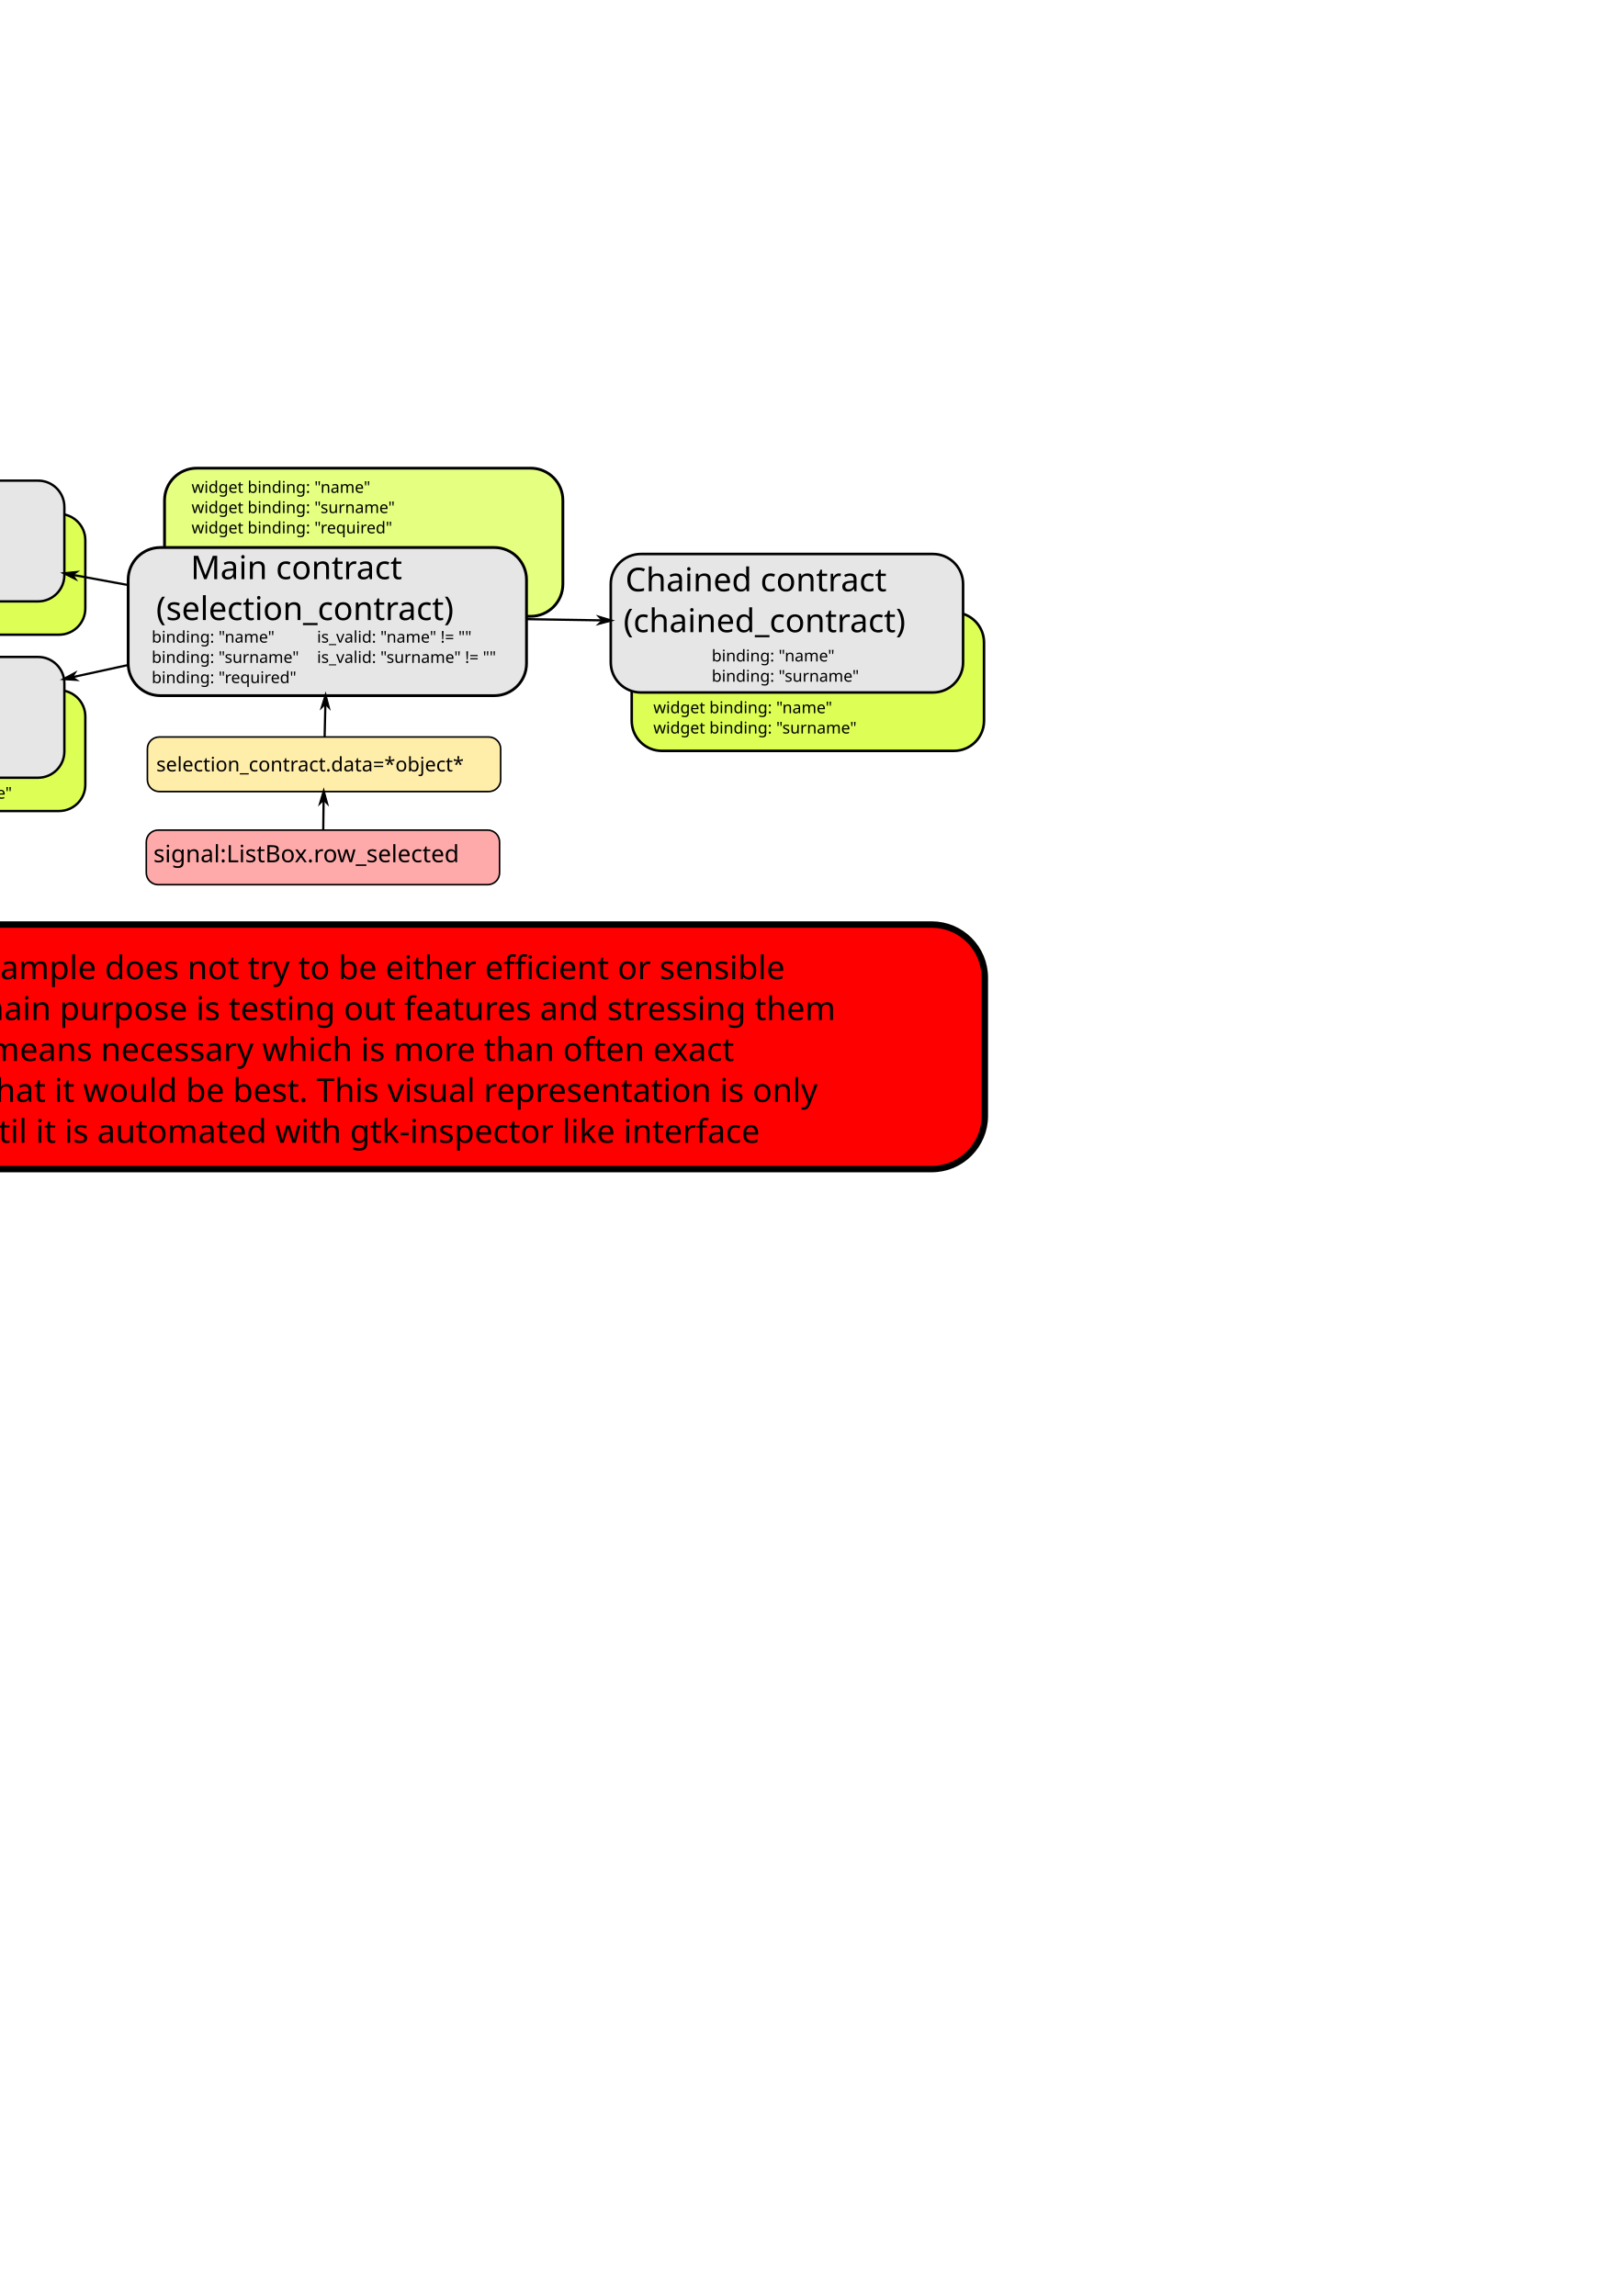
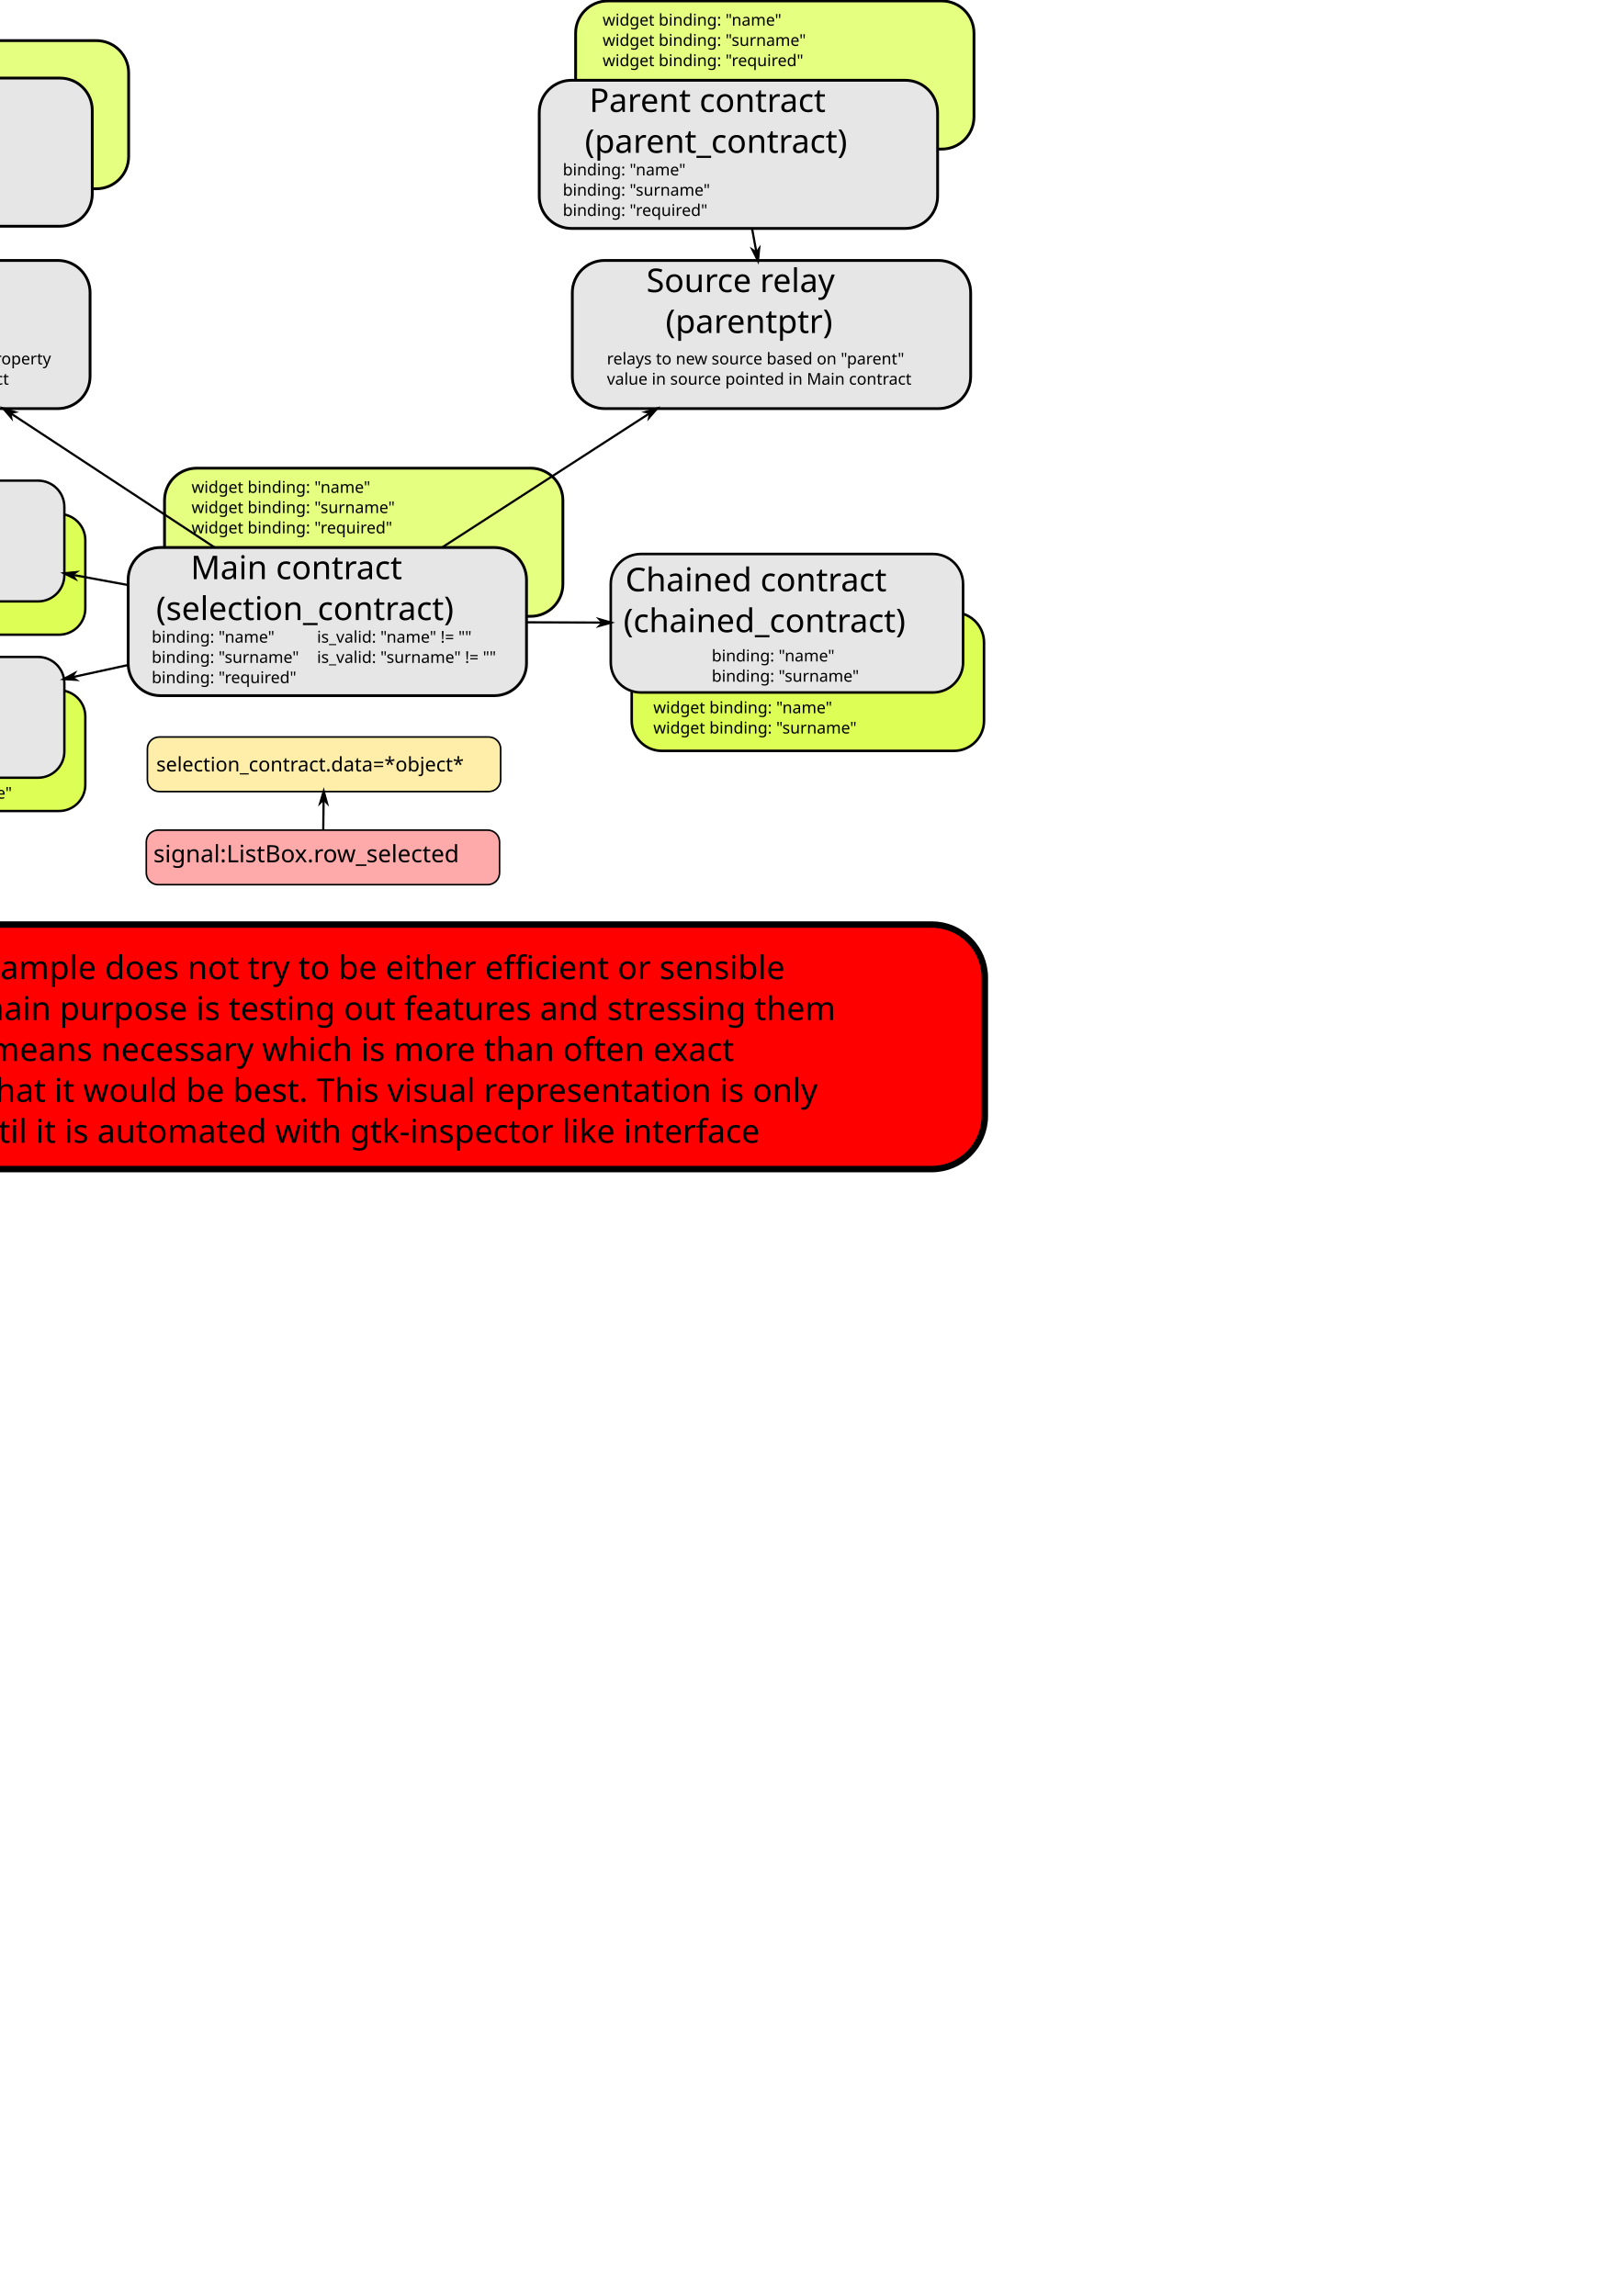
<svg xmlns="http://www.w3.org/2000/svg" width="210mm" height="297mm" viewBox="0 0 744.094 1052.362" id="svg2" version="1.1">
  <defs id="defs4">
+     <marker orient="auto" refY="0.0" refX="0.0" id="marker5590" style="overflow:visible;">
+       <path id="path5592" d="M 0.0,0.0 L 5.0,-5.0 L -12.5,0.0 L 5.0,5.0 L 0.0,0.0 z " style="fill-rule:evenodd;stroke:#000000;stroke-width:1pt;stroke-opacity:1;fill:#000000;fill-opacity:1" transform="scale(0.4) rotate(180) translate(10,0)" />
+     </marker>
+     <marker orient="auto" refY="0.0" refX="0.0" id="marker5514" style="overflow:visible;">
+       <path id="path5516" d="M 0.0,0.0 L 5.0,-5.0 L -12.5,0.0 L 5.0,5.0 L 0.0,0.0 z " style="fill-rule:evenodd;stroke:#000000;stroke-width:1pt;stroke-opacity:1;fill:#000000;fill-opacity:1" transform="scale(0.4) rotate(180) translate(10,0)" />
+     </marker>
+     <marker orient="auto" refY="0.0" refX="0.0" id="marker5444" style="overflow:visible;">
+       <path id="path5446" d="M 0.0,0.0 L 5.0,-5.0 L -12.5,0.0 L 5.0,5.0 L 0.0,0.0 z " style="fill-rule:evenodd;stroke:#000000;stroke-width:1pt;stroke-opacity:1;fill:#000000;fill-opacity:1" transform="scale(0.4) rotate(180) translate(10,0)" />
+     </marker>
+     <marker orient="auto" refY="0.0" refX="0.0" id="marker5380" style="overflow:visible;">
+       <path id="path5382" d="M 0.0,0.0 L 5.0,-5.0 L -12.5,0.0 L 5.0,5.0 L 0.0,0.0 z " style="fill-rule:evenodd;stroke:#000000;stroke-width:1pt;stroke-opacity:1;fill:#000000;fill-opacity:1" transform="scale(0.4) rotate(180) translate(10,0)" />
+     </marker>
+     <marker orient="auto" refY="0.0" refX="0.0" id="marker5322" style="overflow:visible;">
+       <path id="path5324" d="M 0.0,0.0 L 5.0,-5.0 L -12.5,0.0 L 5.0,5.0 L 0.0,0.0 z " style="fill-rule:evenodd;stroke:#000000;stroke-width:1pt;stroke-opacity:1;fill:#000000;fill-opacity:1" transform="scale(0.4) rotate(180) translate(10,0)" />
+     </marker>
+     <marker orient="auto" refY="0.0" refX="0.0" id="marker5270" style="overflow:visible;">
+       <path id="path5272" d="M 0.0,0.0 L 5.0,-5.0 L -12.5,0.0 L 5.0,5.0 L 0.0,0.0 z " style="fill-rule:evenodd;stroke:#000000;stroke-width:1pt;stroke-opacity:1;fill:#000000;fill-opacity:1" transform="scale(0.4) rotate(180) translate(10,0)" />
+     </marker>
+     <marker orient="auto" refY="0.0" refX="0.0" id="Arrow1Mend" style="overflow:visible;">
+       <path id="path4183" d="M 0.0,0.0 L 5.0,-5.0 L -12.5,0.0 L 5.0,5.0 L 0.0,0.0 z " style="fill-rule:evenodd;stroke:#000000;stroke-width:1.0pt;" transform="scale(0.4) rotate(180) translate(10,0)" />
+     </marker>
    <marker style="overflow:visible;" id="marker4858" refX="0.0" refY="0.0" orient="auto">
      <path transform="scale(0.4) rotate(180) translate(10,0)" style="fill-rule:evenodd;stroke:#000000;stroke-width:1pt;stroke-opacity:1;fill:#000000;fill-opacity:1" d="M 0.0,0.0 L 5.0,-5.0 L -12.5,0.0 L 5.0,5.0 L 0.0,0.0 z " id="path4860" />
    </marker>
    <marker style="overflow:visible;" id="marker4818" refX="0.0" refY="0.0" orient="auto">
      <path transform="scale(0.4) rotate(180) translate(10,0)" style="fill-rule:evenodd;stroke:#000000;stroke-width:1pt;stroke-opacity:1;fill:#000000;fill-opacity:1" d="M 0.0,0.0 L 5.0,-5.0 L -12.5,0.0 L 5.0,5.0 L 0.0,0.0 z " id="path4820" />
    </marker>
    <marker style="overflow:visible;" id="marker4784" refX="0.0" refY="0.0" orient="auto">
      <path transform="scale(0.4) rotate(180) translate(10,0)" style="fill-rule:evenodd;stroke:#000000;stroke-width:1pt;stroke-opacity:1;fill:#000000;fill-opacity:1" d="M 0.0,0.0 L 5.0,-5.0 L -12.5,0.0 L 5.0,5.0 L 0.0,0.0 z " id="path4786" />
    </marker>
    <marker style="overflow:visible;" id="marker4756" refX="0.0" refY="0.0" orient="auto">
      <path transform="scale(0.4) rotate(180) translate(10,0)" style="fill-rule:evenodd;stroke:#000000;stroke-width:1pt;stroke-opacity:1;fill:#000000;fill-opacity:1" d="M 0.0,0.0 L 5.0,-5.0 L -12.5,0.0 L 5.0,5.0 L 0.0,0.0 z " id="path4758" />
    </marker>
-     <marker orient="auto" refY="0.0" refX="0.0" id="Arrow1Mend" style="overflow:visible;">
-       <path id="path4183" d="M 0.0,0.0 L 5.0,-5.0 L -12.5,0.0 L 5.0,5.0 L 0.0,0.0 z " style="fill-rule:evenodd;stroke:#000000;stroke-width:1pt;stroke-opacity:1;fill:#000000;fill-opacity:1" transform="scale(0.4) rotate(180) translate(10,0)" />
-     </marker>
    <marker orient="auto" refY="0.0" refX="0.0" id="Arrow1Lend" style="overflow:visible;">
      <path id="path4177" d="M 0.0,0.0 L 5.0,-5.0 L -12.5,0.0 L 5.0,5.0 L 0.0,0.0 z " style="fill-rule:evenodd;stroke:#000000;stroke-width:1pt;stroke-opacity:1;fill:#000000;fill-opacity:1" transform="scale(0.8) rotate(180) translate(12.5,0)" />
    </marker>
  </defs>
+   <g id="layer3">
+     <rect ry="14.761" style="display:inline;fill:#e5ff80;stroke:#000000;stroke-width:1.285;stroke-opacity:1" y="214.583" x="75.399" height="67.901" width="182.553" id="rect4584" />
+     <rect ry="13.798" style="display:inline;fill:#ddff55;stroke:#000000;stroke-width:1.168;stroke-opacity:1" y="280.69" x="289.493" height="63.471" width="161.456" id="rect4576" />
+     <rect ry="12.034" style="display:inline;fill:#ddff55;stroke:#000000;stroke-width:1.091;stroke-opacity:1" y="316.371" x="-122.431" height="55.355" width="161.529" id="rect4576-6" />
+     <rect id="rect4694" width="161.529" height="55.355" x="-122.431" y="235.559" style="display:inline;fill:#ddff55;stroke:#000000;stroke-width:1.091;stroke-opacity:1" ry="12.034" />
+     <rect id="rect4995" width="182.553" height="67.901" x="-123.601" y="18.613" style="display:inline;fill:#e5ff80;stroke:#000000;stroke-width:1.285;stroke-opacity:1" ry="14.761" />
+     <rect id="rect5032" width="182.553" height="67.901" x="263.792" y="0.431" style="display:inline;fill:#e5ff80;stroke:#000000;stroke-width:1.285;stroke-opacity:1" ry="14.761" />
+   </g>
  <g id="layer1">
-     <rect ry="14.761" style="fill:#e5ff80;stroke:#000000;stroke-width:1.285;stroke-opacity:1" y="214.583" x="75.399" height="67.901" width="182.553" id="rect4584" />
-     <rect ry="13.798" style="fill:#ddff55;stroke:#000000;stroke-width:1.168;stroke-opacity:1" y="280.69" x="289.493" height="63.471" width="161.456" id="rect4576" />
    <rect id="rect3342" width="182.553" height="67.901" x="58.731" y="250.949" style="fill:#e6e6e6;stroke:#000000;stroke-width:1.285;stroke-opacity:1" ry="14.761" />
+     <rect id="rect3342-3" width="161.456" height="63.471" x="279.896" y="253.921" style="fill:#e6e6e6;stroke:#000000;stroke-width:1.168;stroke-opacity:1" ry="13.798" />
+     <rect id="rect3342-35" width="161.89" height="25.014" x="67.042" y="380.478" style="fill:#ffaaaa;stroke:#000000;stroke-width:0.734;stroke-opacity:1" ry="5.438" />
+     <rect id="rect3342-35-2" width="161.89" height="25.014" x="67.547" y="337.799" style="fill:#ffeeaa;stroke:#000000;stroke-width:0.734;stroke-opacity:1" ry="5.438" />
+     <path style="fill:none;fill-rule:evenodd;stroke:#000000;stroke-width:1px;stroke-linecap:butt;stroke-linejoin:miter;stroke-opacity:1;marker-end:url(#marker4818)" d="m 148.135,380.478 0.209,-17.665" id="path4487" />
+     <rect id="rect3342-3-2" width="161.529" height="55.355" x="-132.032" y="301.107" style="fill:#e6e6e6;stroke:#000000;stroke-width:1.091;stroke-opacity:1" ry="12.034" />
+     <rect ry="12.034" style="fill:#e6e6e6;stroke:#000000;stroke-width:1.091;stroke-opacity:1" y="220.295" x="-132.032" height="55.355" width="161.529" id="rect4696" />
+     <rect id="rect4714" width="584.436" height="112.082" x="-133.121" y="423.761" style="fill:#ff0000;stroke:#000000;stroke-width:2.953;stroke-opacity:1" ry="24.366" />
+     <text xml:space="preserve" style="font-style:normal;font-weight:normal;font-size:15px;line-height:125%;font-family:sans-serif;letter-spacing:0px;word-spacing:0px;fill:#000000;fill-opacity:1;stroke:none;stroke-width:1px;stroke-linecap:butt;stroke-linejoin:miter;stroke-opacity:1" x="-97.48" y="448.796" id="text4716">
+       <tspan id="tspan4718" x="-97.48" y="448.796" style="font-style:normal;font-variant:normal;font-weight:bold;font-stretch:normal;font-family:sans-serif;-inkscape-font-specification:'sans-serif Bold'">NOTE! <tspan style="font-style:normal;font-variant:normal;font-weight:normal;font-stretch:normal;font-family:sans-serif;-inkscape-font-specification:sans-serif" id="tspan4720">This example does not try to be either efficient or sensible</tspan>
+       </tspan>
+       <tspan x="-97.48" y="467.546" style="font-style:normal;font-variant:normal;font-weight:normal;font-stretch:normal;font-family:sans-serif;-inkscape-font-specification:sans-serif" id="tspan4722">solution, its main purpose is testing out features and stressing them</tspan>
+       <tspan x="-97.48" y="486.296" style="font-style:normal;font-variant:normal;font-weight:normal;font-stretch:normal;font-family:sans-serif;-inkscape-font-specification:sans-serif" id="tspan4724">by using any means necessary which is more than often exact </tspan>
+       <tspan x="-97.48" y="505.046" style="font-style:normal;font-variant:normal;font-weight:normal;font-stretch:normal;font-family:sans-serif;-inkscape-font-specification:sans-serif" id="tspan4726">opposite of what it would be best. This visual representation is only</tspan>
+       <tspan x="-97.48" y="523.796" style="font-style:normal;font-variant:normal;font-weight:normal;font-stretch:normal;font-family:sans-serif;-inkscape-font-specification:sans-serif" id="tspan4728">temporary until it is automated with gtk-inspector like interface</tspan>
+     </text>
+     <rect id="rect3342-6" width="182.553" height="67.901" x="-141.279" y="119.376" style="fill:#e6e6e6;stroke:#000000;stroke-width:1.285;stroke-opacity:1" ry="14.761" />
+     <rect ry="14.761" style="fill:#e6e6e6;stroke:#000000;stroke-width:1.285;stroke-opacity:1" y="119.376" x="262.277" height="67.901" width="182.553" id="rect4977" />
+     <rect ry="14.761" style="fill:#e6e6e6;stroke:#000000;stroke-width:1.285;stroke-opacity:1" y="35.786" x="-140.269" height="67.901" width="182.553" id="rect4997" />
+     <rect ry="14.761" style="fill:#e6e6e6;stroke:#000000;stroke-width:1.285;stroke-opacity:1" y="36.796" x="247.125" height="67.901" width="182.553" id="rect5034" />
+     <path style="fill:none;fill-rule:evenodd;stroke:#000000;stroke-width:1px;stroke-linecap:butt;stroke-linejoin:miter;stroke-opacity:1;marker-end:url(#marker4858)" d="m 241.284,285.227 38.612,0.139" id="path5240" />
+     <path style="fill:none;fill-rule:evenodd;stroke:#000000;stroke-width:1px;stroke-linecap:butt;stroke-linejoin:miter;stroke-opacity:1;marker-end:url(#marker5270)" d="m 58.748,304.797 -29.404,6.411" id="path5244" />
+     <path style="fill:none;fill-rule:evenodd;stroke:#000000;stroke-width:1px;stroke-linecap:butt;stroke-linejoin:miter;stroke-opacity:1;marker-end:url(#marker5322)" d="M 58.731,268.153 29.497,262.789" id="path5246" />
+     <path style="fill:none;fill-rule:evenodd;stroke:#000000;stroke-width:1px;stroke-linecap:butt;stroke-linejoin:miter;stroke-opacity:1;marker-end:url(#marker5380)" d="M 98.398,250.949 1.607,187.277" id="path5248" />
+     <path style="fill:none;fill-rule:evenodd;stroke:#000000;stroke-width:1px;stroke-linecap:butt;stroke-linejoin:miter;stroke-opacity:1;marker-end:url(#marker5590)" d="m 202.53,250.949 98.502,-63.672" id="path5252" />
+     <path style="fill:none;fill-rule:evenodd;stroke:#000000;stroke-width:1px;stroke-linecap:butt;stroke-linejoin:miter;stroke-opacity:1;marker-end:url(#marker5444)" d="m -49.403,103.687 -0.19,15.69" id="path5254" />
+     <path style="fill:none;fill-rule:evenodd;stroke:#000000;stroke-width:1px;stroke-linecap:butt;stroke-linejoin:miter;stroke-opacity:1;marker-end:url(#marker5514)" d="m 344.631,104.697 2.693,14.679" id="path5256" />
+   </g>
+   <g id="layer2" style="display:inline">
    <text xml:space="preserve" style="font-style:normal;font-weight:normal;font-size:15px;line-height:125%;font-family:sans-serif;text-align:center;letter-spacing:0px;word-spacing:0px;text-anchor:middle;fill:#000000;fill-opacity:1;stroke:none;stroke-width:1px;stroke-linecap:butt;stroke-linejoin:miter;stroke-opacity:1" x="149.49" y="265.453" id="text3336">
      <tspan id="tspan3338" x="149.49" y="265.453">Main contract</tspan>
      <tspan x="149.49" y="284.203" id="tspan3340">(selection_contract)</tspan>
    </text>
-     <rect id="rect3342-3" width="161.456" height="63.471" x="279.896" y="253.921" style="fill:#e6e6e6;stroke:#000000;stroke-width:1.168;stroke-opacity:1" ry="13.798" />
    <text xml:space="preserve" style="font-style:normal;font-weight:normal;font-size:15px;line-height:125%;font-family:sans-serif;text-align:center;letter-spacing:0px;word-spacing:0px;text-anchor:middle;fill:#000000;fill-opacity:1;stroke:none;stroke-width:1px;stroke-linecap:butt;stroke-linejoin:miter;stroke-opacity:1" x="360.107" y="271.009" id="text3336-6">
      <tspan id="tspan3338-7" x="360.107" y="271.009">Chained contract</tspan>
      <tspan x="360.107" y="289.759" id="tspan3340-5">(chained_contract)</tspan>
    </text>
-     <rect id="rect3342-35" width="161.89" height="25.014" x="67.042" y="380.478" style="fill:#ffaaaa;stroke:#000000;stroke-width:0.734;stroke-opacity:1" ry="5.438" />
    <text xml:space="preserve" style="font-style:normal;font-weight:normal;font-size:10.942px;line-height:125%;font-family:sans-serif;text-align:center;letter-spacing:0px;word-spacing:0px;text-anchor:middle;fill:#000000;fill-opacity:1;stroke:none;stroke-width:1px;stroke-linecap:butt;stroke-linejoin:miter;stroke-opacity:1" x="147.463" y="395.205" id="text3336-62">
      <tspan x="147.463" y="395.205" id="tspan3340-1">signal:ListBox.row_selected</tspan>
    </text>
-     <rect id="rect3342-35-2" width="161.89" height="25.014" x="67.547" y="337.799" style="fill:#ffeeaa;stroke:#000000;stroke-width:0.734;stroke-opacity:1" ry="5.438" />
    <text xml:space="preserve" style="font-style:normal;font-weight:normal;font-size:9.145px;line-height:125%;font-family:sans-serif;text-align:center;letter-spacing:0px;word-spacing:0px;text-anchor:middle;fill:#000000;fill-opacity:1;stroke:none;stroke-width:1px;stroke-linecap:butt;stroke-linejoin:miter;stroke-opacity:1" x="148.047" y="353.571" id="text3336-62-7">
      <tspan x="148.047" y="353.571" id="tspan3340-1-0">selection_contract.data=*object*</tspan>
    </text>
-     <path style="fill:none;fill-rule:evenodd;stroke:#000000;stroke-width:1px;stroke-linecap:butt;stroke-linejoin:miter;stroke-opacity:1;marker-end:url(#marker4818)" d="m 148.135,380.478 0.209,-17.665" id="path4487" />
-     <path style="fill:none;fill-rule:evenodd;stroke:#000000;stroke-width:1px;stroke-linecap:butt;stroke-linejoin:miter;stroke-opacity:1;marker-end:url(#marker4784)" d="m 148.771,337.799 0.423,-18.95" id="path4489" />
-     <path style="fill:none;fill-rule:evenodd;stroke:#000000;stroke-width:1px;stroke-linecap:butt;stroke-linejoin:miter;stroke-opacity:1;marker-end:url(#marker4756)" d="m 241.284,283.796 38.612,0.602" id="path4499" />
    <text xml:space="preserve" style="font-style:normal;font-weight:normal;font-size:7.426px;line-height:125%;font-family:sans-serif;letter-spacing:0px;word-spacing:0px;fill:#000000;fill-opacity:1;stroke:none;stroke-width:1px;stroke-linecap:butt;stroke-linejoin:miter;stroke-opacity:1" x="69.521" y="294.549" id="text4501">
      <tspan id="tspan4503" x="69.521" y="294.549">binding: "name"</tspan>
      <tspan x="69.521" y="303.832" id="tspan4505">binding: "surname"</tspan>
      <tspan x="69.521" y="313.115" id="tspan4507">binding: "required"</tspan>
    </text>
    <text xml:space="preserve" style="font-style:normal;font-weight:normal;font-size:7.426px;line-height:125%;font-family:sans-serif;letter-spacing:0px;word-spacing:0px;fill:#000000;fill-opacity:1;stroke:none;stroke-width:1px;stroke-linecap:butt;stroke-linejoin:miter;stroke-opacity:1" x="326.163" y="303.171" id="text4501-9">
      <tspan id="tspan4503-3" x="326.163" y="303.171">binding: "name"</tspan>
      <tspan x="326.163" y="312.454" id="tspan4507-0">binding: "surname"</tspan>
    </text>
    <text id="text4547" y="294.549" x="145.282" style="font-style:normal;font-weight:normal;font-size:7.426px;line-height:125%;font-family:sans-serif;letter-spacing:0px;word-spacing:0px;fill:#000000;fill-opacity:1;stroke:none;stroke-width:1px;stroke-linecap:butt;stroke-linejoin:miter;stroke-opacity:1" xml:space="preserve">
      <tspan y="294.549" x="145.282" id="tspan4549">is_valid: "name" != ""</tspan>
      <tspan id="tspan4553" y="303.832" x="145.282">is_valid: "surname" != ""</tspan>
    </text>
    <text id="text4578" y="326.91" x="299.394" style="font-style:normal;font-weight:normal;font-size:7.426px;line-height:125%;font-family:sans-serif;letter-spacing:0px;word-spacing:0px;fill:#000000;fill-opacity:1;stroke:none;stroke-width:1px;stroke-linecap:butt;stroke-linejoin:miter;stroke-opacity:1" xml:space="preserve">
      <tspan y="326.91" x="299.394" id="tspan4580">widget binding: "name"</tspan>
      <tspan id="tspan4582" y="336.192" x="299.394">widget binding: "surname"</tspan>
    </text>
    <text xml:space="preserve" style="font-style:normal;font-weight:normal;font-size:7.426px;line-height:125%;font-family:sans-serif;letter-spacing:0px;word-spacing:0px;fill:#000000;fill-opacity:1;stroke:none;stroke-width:1px;stroke-linecap:butt;stroke-linejoin:miter;stroke-opacity:1" x="87.767" y="225.894" id="text4586">
      <tspan id="tspan4588" x="87.767" y="225.894">widget binding: "name"</tspan>
      <tspan x="87.767" y="235.177" id="tspan4590">widget binding: "surname"</tspan>
      <tspan x="87.767" y="244.46" id="tspan4592">widget binding: "required"</tspan>
    </text>
-     <rect ry="12.034" style="fill:#ddff55;stroke:#000000;stroke-width:1.091;stroke-opacity:1" y="316.371" x="-122.431" height="55.355" width="161.529" id="rect4576-6" />
-     <rect id="rect3342-3-2" width="161.529" height="55.355" x="-132.032" y="301.107" style="fill:#e6e6e6;stroke:#000000;stroke-width:1.091;stroke-opacity:1" ry="12.034" />
    <text xml:space="preserve" style="font-style:normal;font-weight:normal;font-size:15px;line-height:125%;font-family:sans-serif;text-align:center;letter-spacing:0px;word-spacing:0px;text-anchor:middle;fill:#000000;fill-opacity:1;stroke:none;stroke-width:1px;stroke-linecap:butt;stroke-linejoin:miter;stroke-opacity:1" x="-51.782" y="318.234" id="text3336-6-6">
      <tspan x="-51.782" y="318.234" id="tspan3340-5-8">Custom state</tspan>
      <tspan x="-51.782" y="336.984" id="tspan4641">"validity"</tspan>
    </text>
    <text xml:space="preserve" style="font-style:normal;font-weight:normal;font-size:7.426px;line-height:125%;font-family:sans-serif;letter-spacing:0px;word-spacing:0px;fill:#000000;fill-opacity:1;stroke:none;stroke-width:1px;stroke-linecap:butt;stroke-linejoin:miter;stroke-opacity:1" x="-97.343" y="350.396" id="text4501-9-7">
      <tspan x="-97.343" y="350.396" id="tspan4507-0-2">checks: "required" != ""</tspan>
    </text>
    <text id="text4578-0" y="366.053" x="-112.495" style="font-style:normal;font-weight:normal;font-size:7.426px;line-height:125%;font-family:sans-serif;letter-spacing:0px;word-spacing:0px;fill:#000000;fill-opacity:1;stroke:none;stroke-width:1px;stroke-linecap:butt;stroke-linejoin:miter;stroke-opacity:1" xml:space="preserve">
      <tspan id="tspan4582-3" y="366.053" x="-112.495">widget binding: button "sensitive"</tspan>
    </text>
-     <path style="fill:none;fill-rule:evenodd;stroke:#000000;stroke-width:1px;stroke-linecap:butt;stroke-linejoin:miter;stroke-opacity:1;marker-end:url(#marker4858)" d="m 58.748,304.797 -29.404,6.411" id="path4653" />
-     <rect id="rect4694" width="161.529" height="55.355" x="-122.431" y="235.559" style="fill:#ddff55;stroke:#000000;stroke-width:1.091;stroke-opacity:1" ry="12.034" />
-     <rect ry="12.034" style="fill:#e6e6e6;stroke:#000000;stroke-width:1.091;stroke-opacity:1" y="220.295" x="-132.032" height="55.355" width="161.529" id="rect4696" />
    <text id="text4698" y="237.422" x="-51.782" style="font-style:normal;font-weight:normal;font-size:15px;line-height:125%;font-family:sans-serif;text-align:center;letter-spacing:0px;word-spacing:0px;text-anchor:middle;fill:#000000;fill-opacity:1;stroke:none;stroke-width:1px;stroke-linecap:butt;stroke-linejoin:miter;stroke-opacity:1" xml:space="preserve">
      <tspan id="tspan4700" y="237.422" x="-51.782">Custom value</tspan>
      <tspan id="tspan4702" y="256.172" x="-51.782">"length"</tspan>
    </text>
    <text id="text4704" y="269.583" x="-103.909" style="font-style:normal;font-weight:normal;font-size:7.426px;line-height:125%;font-family:sans-serif;letter-spacing:0px;word-spacing:0px;fill:#000000;fill-opacity:1;stroke:none;stroke-width:1px;stroke-linecap:butt;stroke-linejoin:miter;stroke-opacity:1" xml:space="preserve">
      <tspan id="tspan4706" y="269.583" x="-103.909">calculates: length of strings</tspan>
    </text>
    <text xml:space="preserve" style="font-style:normal;font-weight:normal;font-size:7.426px;line-height:125%;font-family:sans-serif;letter-spacing:0px;word-spacing:0px;fill:#000000;fill-opacity:1;stroke:none;stroke-width:1px;stroke-linecap:butt;stroke-linejoin:miter;stroke-opacity:1" x="-112.495" y="285.241" id="text4708">
      <tspan x="-112.495" y="285.241" id="tspan4710">widget binding: label</tspan>
    </text>
-     <path style="fill:none;fill-rule:evenodd;stroke:#000000;stroke-width:1px;stroke-linecap:butt;stroke-linejoin:miter;stroke-opacity:1;marker-end:url(#Arrow1Mend)" d="M 58.731,268.153 29.497,262.789" id="path4712" />
-     <rect id="rect4714" width="584.436" height="112.082" x="-133.121" y="423.761" style="fill:#ff0000;stroke:#000000;stroke-width:2.953;stroke-opacity:1" ry="24.366" />
-     <text xml:space="preserve" style="font-style:normal;font-weight:normal;font-size:15px;line-height:125%;font-family:sans-serif;letter-spacing:0px;word-spacing:0px;fill:#000000;fill-opacity:1;stroke:none;stroke-width:1px;stroke-linecap:butt;stroke-linejoin:miter;stroke-opacity:1" x="-97.48" y="448.796" id="text4716">
-       <tspan id="tspan4718" x="-97.48" y="448.796" style="font-style:normal;font-variant:normal;font-weight:bold;font-stretch:normal;font-family:sans-serif;-inkscape-font-specification:'sans-serif Bold'">NOTE! <tspan style="font-style:normal;font-variant:normal;font-weight:normal;font-stretch:normal;font-family:sans-serif;-inkscape-font-specification:sans-serif" id="tspan4720">This example does not try to be either efficient or sensible</tspan>
-       </tspan>
-       <tspan x="-97.48" y="467.546" style="font-style:normal;font-variant:normal;font-weight:normal;font-stretch:normal;font-family:sans-serif;-inkscape-font-specification:sans-serif" id="tspan4722">solution, its main purpose is testing out features and stressing them</tspan>
-       <tspan x="-97.48" y="486.296" style="font-style:normal;font-variant:normal;font-weight:normal;font-stretch:normal;font-family:sans-serif;-inkscape-font-specification:sans-serif" id="tspan4724">by using any means necessary which is more than often exact </tspan>
-       <tspan x="-97.48" y="505.046" style="font-style:normal;font-variant:normal;font-weight:normal;font-stretch:normal;font-family:sans-serif;-inkscape-font-specification:sans-serif" id="tspan4726">opposite of what it would be best. This visual representation is only</tspan>
-       <tspan x="-97.48" y="523.796" style="font-style:normal;font-variant:normal;font-weight:normal;font-stretch:normal;font-family:sans-serif;-inkscape-font-specification:sans-serif" id="tspan4728">temporary until it is automated with gtk-inspector like interface</tspan>
+     <text xml:space="preserve" style="font-style:normal;font-weight:normal;font-size:15px;line-height:125%;font-family:sans-serif;text-align:center;letter-spacing:0px;word-spacing:0px;text-anchor:middle;fill:#000000;fill-opacity:1;stroke:none;stroke-width:1px;stroke-linecap:butt;stroke-linejoin:miter;stroke-opacity:1" x="-50.52" y="133.881" id="text3336-1">
+       <tspan id="tspan3338-0" x="-50.52" y="133.881">Source relay</tspan>
+       <tspan x="-50.52" y="152.631" id="tspan3340-6">(infoptr)</tspan>
+     </text>
+     <text xml:space="preserve" style="font-style:normal;font-weight:normal;font-size:7.426px;line-height:125%;font-family:sans-serif;letter-spacing:0px;word-spacing:0px;fill:#000000;fill-opacity:1;stroke:none;stroke-width:1px;stroke-linecap:butt;stroke-linejoin:miter;stroke-opacity:1" x="-135.54" y="167.018" id="text4501-1">
+       <tspan x="-135.54" y="167.018" id="tspan4507-4">relays to new source based on "info" property</tspan>
+       <tspan x="-135.54" y="176.3" id="tspan4960">value in source pointed in Main contract</tspan>
+     </text>
+     <text id="text4979" y="133.881" x="353.036" style="font-style:normal;font-weight:normal;font-size:15px;line-height:125%;font-family:sans-serif;text-align:center;letter-spacing:0px;word-spacing:0px;text-anchor:middle;fill:#000000;fill-opacity:1;stroke:none;stroke-width:1px;stroke-linecap:butt;stroke-linejoin:miter;stroke-opacity:1" xml:space="preserve">
+       <tspan y="133.881" x="353.036" id="tspan4981">Source relay</tspan>
+       <tspan id="tspan4983" y="152.631" x="353.036">(parentptr)</tspan>
+     </text>
+     <text id="text4985" y="167.018" x="278.117" style="font-style:normal;font-weight:normal;font-size:7.426px;line-height:125%;font-family:sans-serif;letter-spacing:0px;word-spacing:0px;fill:#000000;fill-opacity:1;stroke:none;stroke-width:1px;stroke-linecap:butt;stroke-linejoin:miter;stroke-opacity:1" xml:space="preserve">
+       <tspan id="tspan4989" y="167.018" x="278.117">relays to new source based on "parent"</tspan>
+       <tspan y="176.3" x="278.117" id="tspan4993">value in source pointed in Main contract</tspan>
+     </text>
+     <text id="text4999" y="50.291" x="-49.51" style="font-style:normal;font-weight:normal;font-size:15px;line-height:125%;font-family:sans-serif;text-align:center;letter-spacing:0px;word-spacing:0px;text-anchor:middle;fill:#000000;fill-opacity:1;stroke:none;stroke-width:1px;stroke-linecap:butt;stroke-linejoin:miter;stroke-opacity:1" xml:space="preserve">
+       <tspan y="50.291" x="-49.51" id="tspan5001">Info contract</tspan>
+       <tspan id="tspan5003" y="69.041" x="-49.51">(info_contract)</tspan>
+     </text>
+     <text id="text5005" y="79.387" x="-129.479" style="font-style:normal;font-weight:normal;font-size:7.426px;line-height:125%;font-family:sans-serif;letter-spacing:0px;word-spacing:0px;fill:#000000;fill-opacity:1;stroke:none;stroke-width:1px;stroke-linecap:butt;stroke-linejoin:miter;stroke-opacity:1" xml:space="preserve">
+       <tspan y="79.387" x="-129.479" id="tspan5690">binding: "some_num"</tspan>
+     </text>
+     <text id="text5019" y="29.925" x="-111.233" style="font-style:normal;font-weight:normal;font-size:7.426px;line-height:125%;font-family:sans-serif;letter-spacing:0px;word-spacing:0px;fill:#000000;fill-opacity:1;stroke:none;stroke-width:1px;stroke-linecap:butt;stroke-linejoin:miter;stroke-opacity:1" xml:space="preserve">
+       <tspan id="tspan5025" y="29.925" x="-111.233">widget binding: "some_num"</tspan>
+     </text>
+     <text id="text5036" y="51.301" x="337.884" style="font-style:normal;font-weight:normal;font-size:15px;line-height:125%;font-family:sans-serif;text-align:center;letter-spacing:0px;word-spacing:0px;text-anchor:middle;fill:#000000;fill-opacity:1;stroke:none;stroke-width:1px;stroke-linecap:butt;stroke-linejoin:miter;stroke-opacity:1" xml:space="preserve">
+       <tspan y="51.301" x="337.884" id="tspan5038">Parent contract</tspan>
+       <tspan id="tspan5040" y="70.051" x="337.884">(parent_contract)</tspan>
+     </text>
+     <text id="text5042" y="80.397" x="257.914" style="font-style:normal;font-weight:normal;font-size:7.426px;line-height:125%;font-family:sans-serif;letter-spacing:0px;word-spacing:0px;fill:#000000;fill-opacity:1;stroke:none;stroke-width:1px;stroke-linecap:butt;stroke-linejoin:miter;stroke-opacity:1" xml:space="preserve">
+       <tspan y="80.397" x="257.914" id="tspan5044">binding: "name"</tspan>
+       <tspan id="tspan5046" y="89.68" x="257.914">binding: "surname"</tspan>
+       <tspan id="tspan5048" y="98.963" x="257.914">binding: "required"</tspan>
+     </text>
+     <text id="text5056" y="11.742" x="276.161" style="font-style:normal;font-weight:normal;font-size:7.426px;line-height:125%;font-family:sans-serif;letter-spacing:0px;word-spacing:0px;fill:#000000;fill-opacity:1;stroke:none;stroke-width:1px;stroke-linecap:butt;stroke-linejoin:miter;stroke-opacity:1" xml:space="preserve">
+       <tspan y="11.742" x="276.161" id="tspan5058">widget binding: "name"</tspan>
+       <tspan id="tspan5060" y="21.025" x="276.161">widget binding: "surname"</tspan>
+       <tspan id="tspan5062" y="30.308" x="276.161">widget binding: "required"</tspan>
    </text>
  </g>
</svg>
